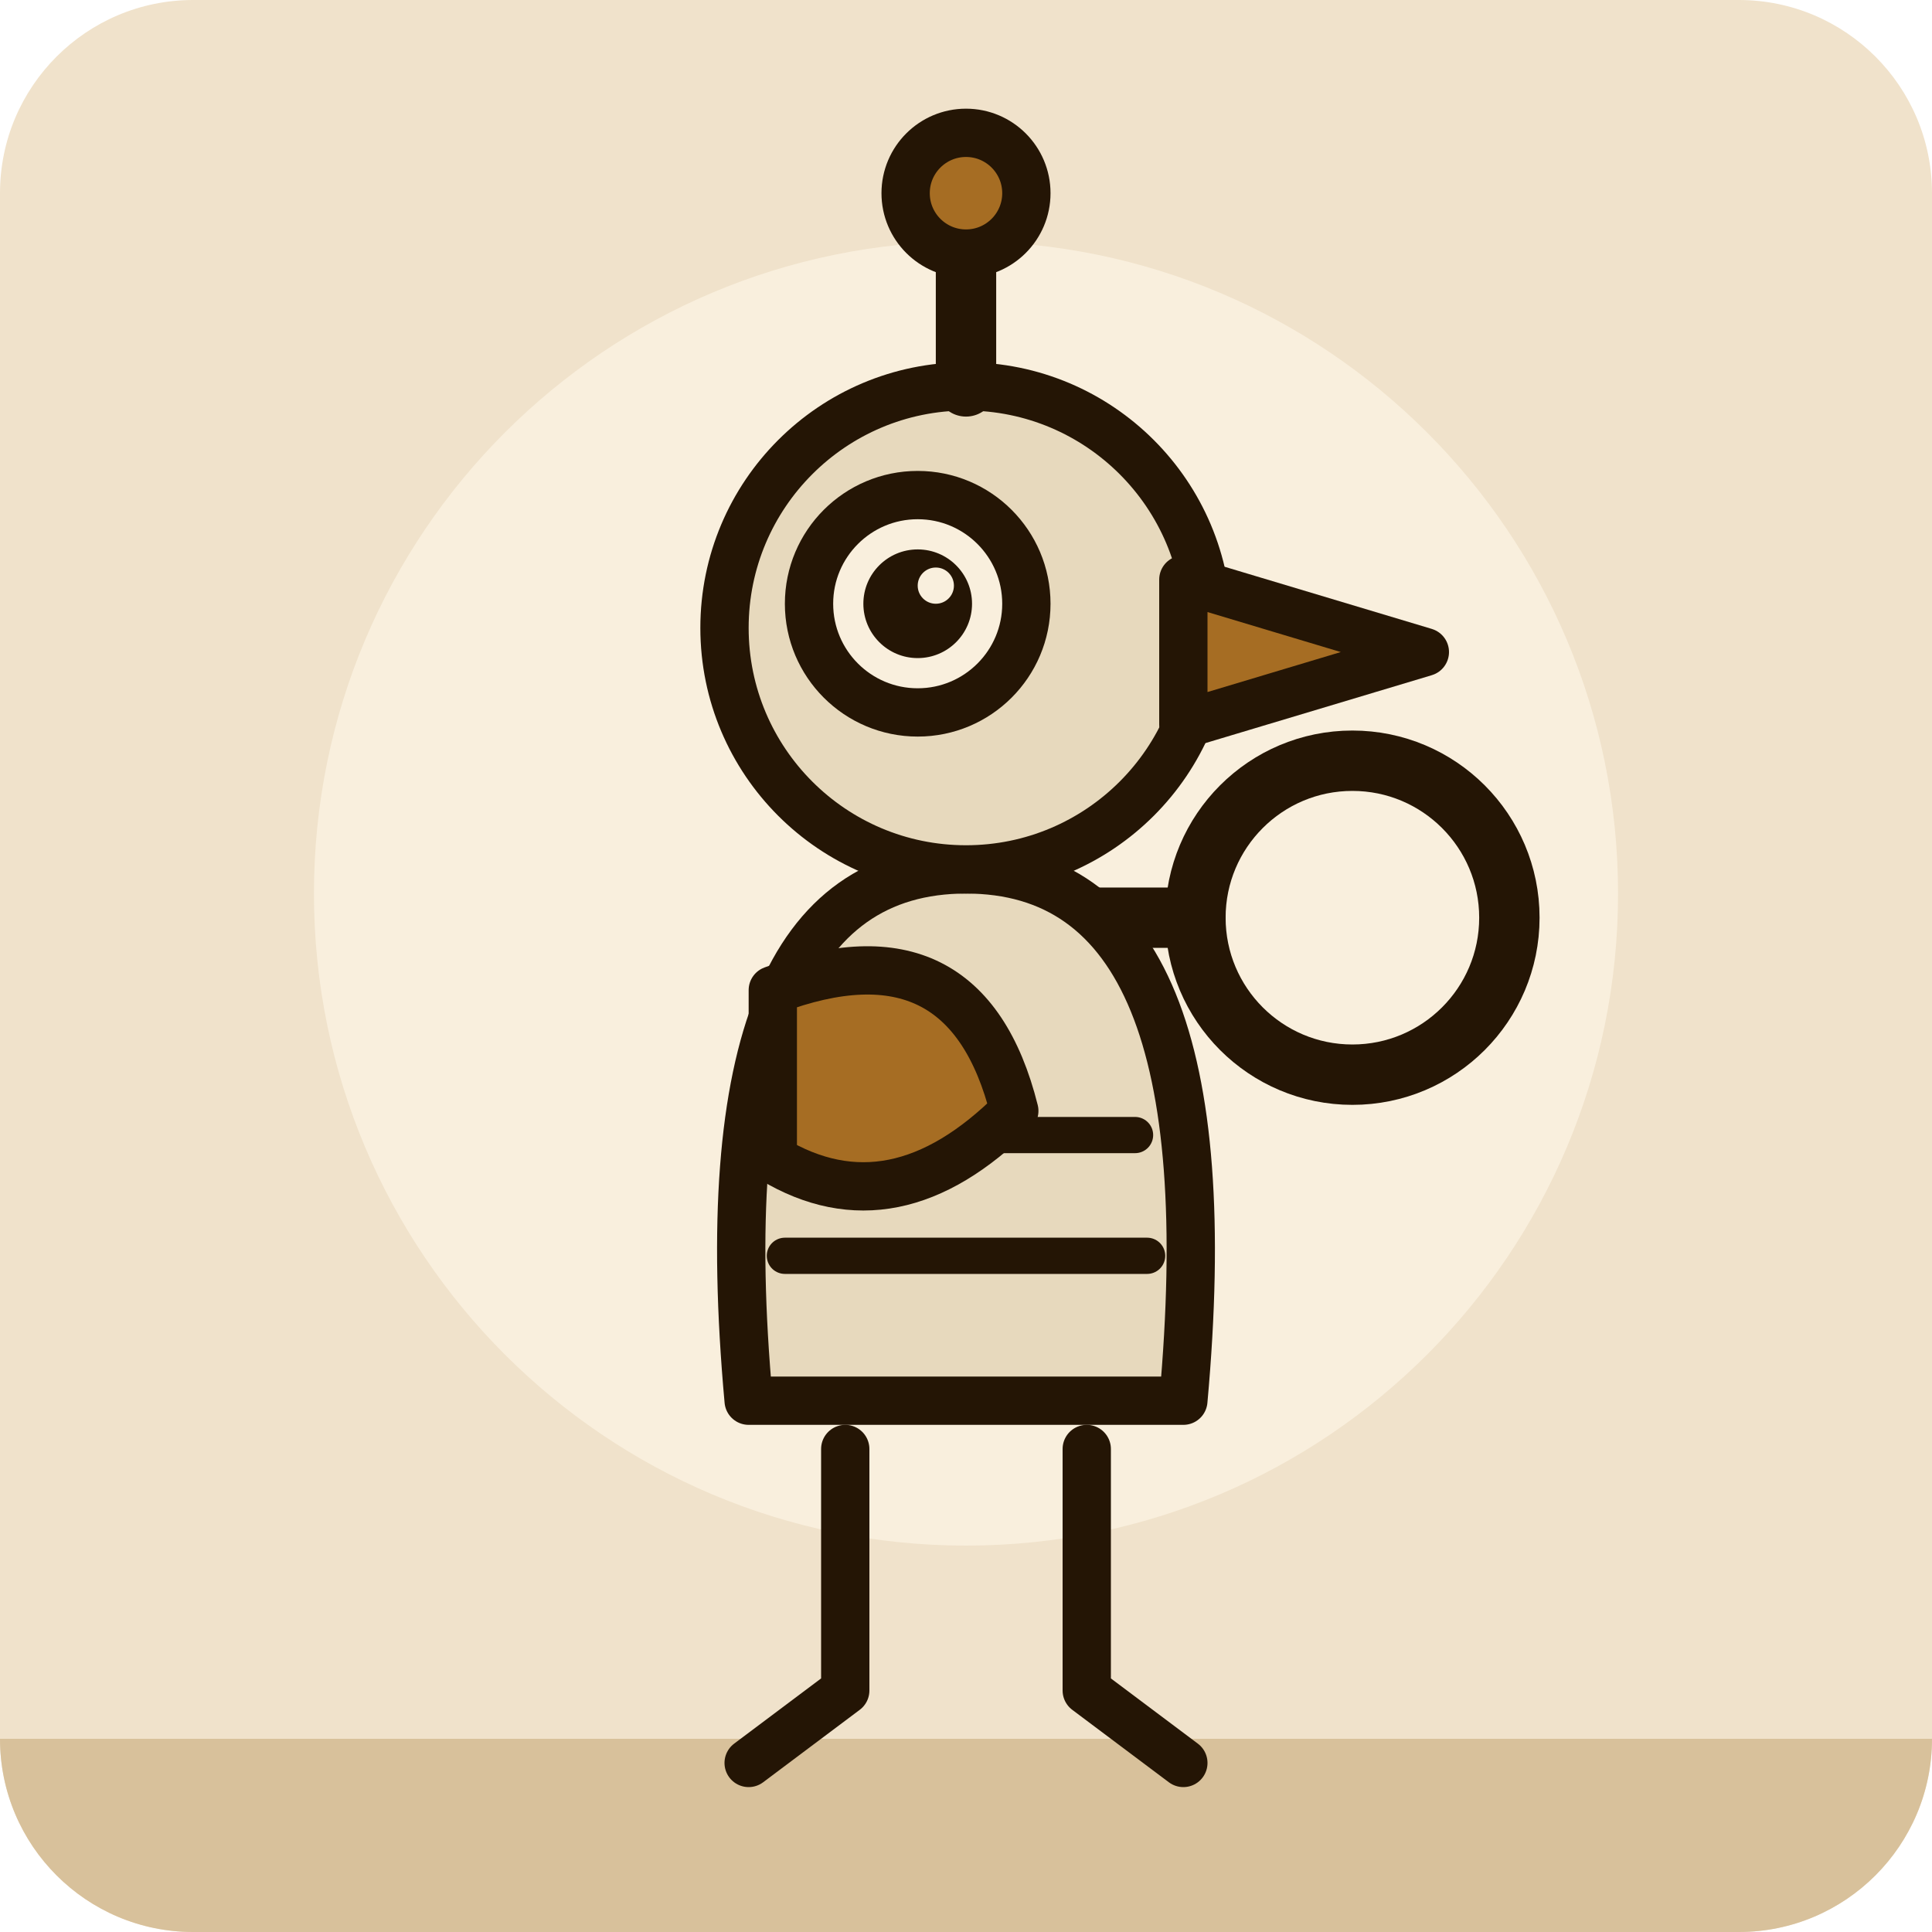
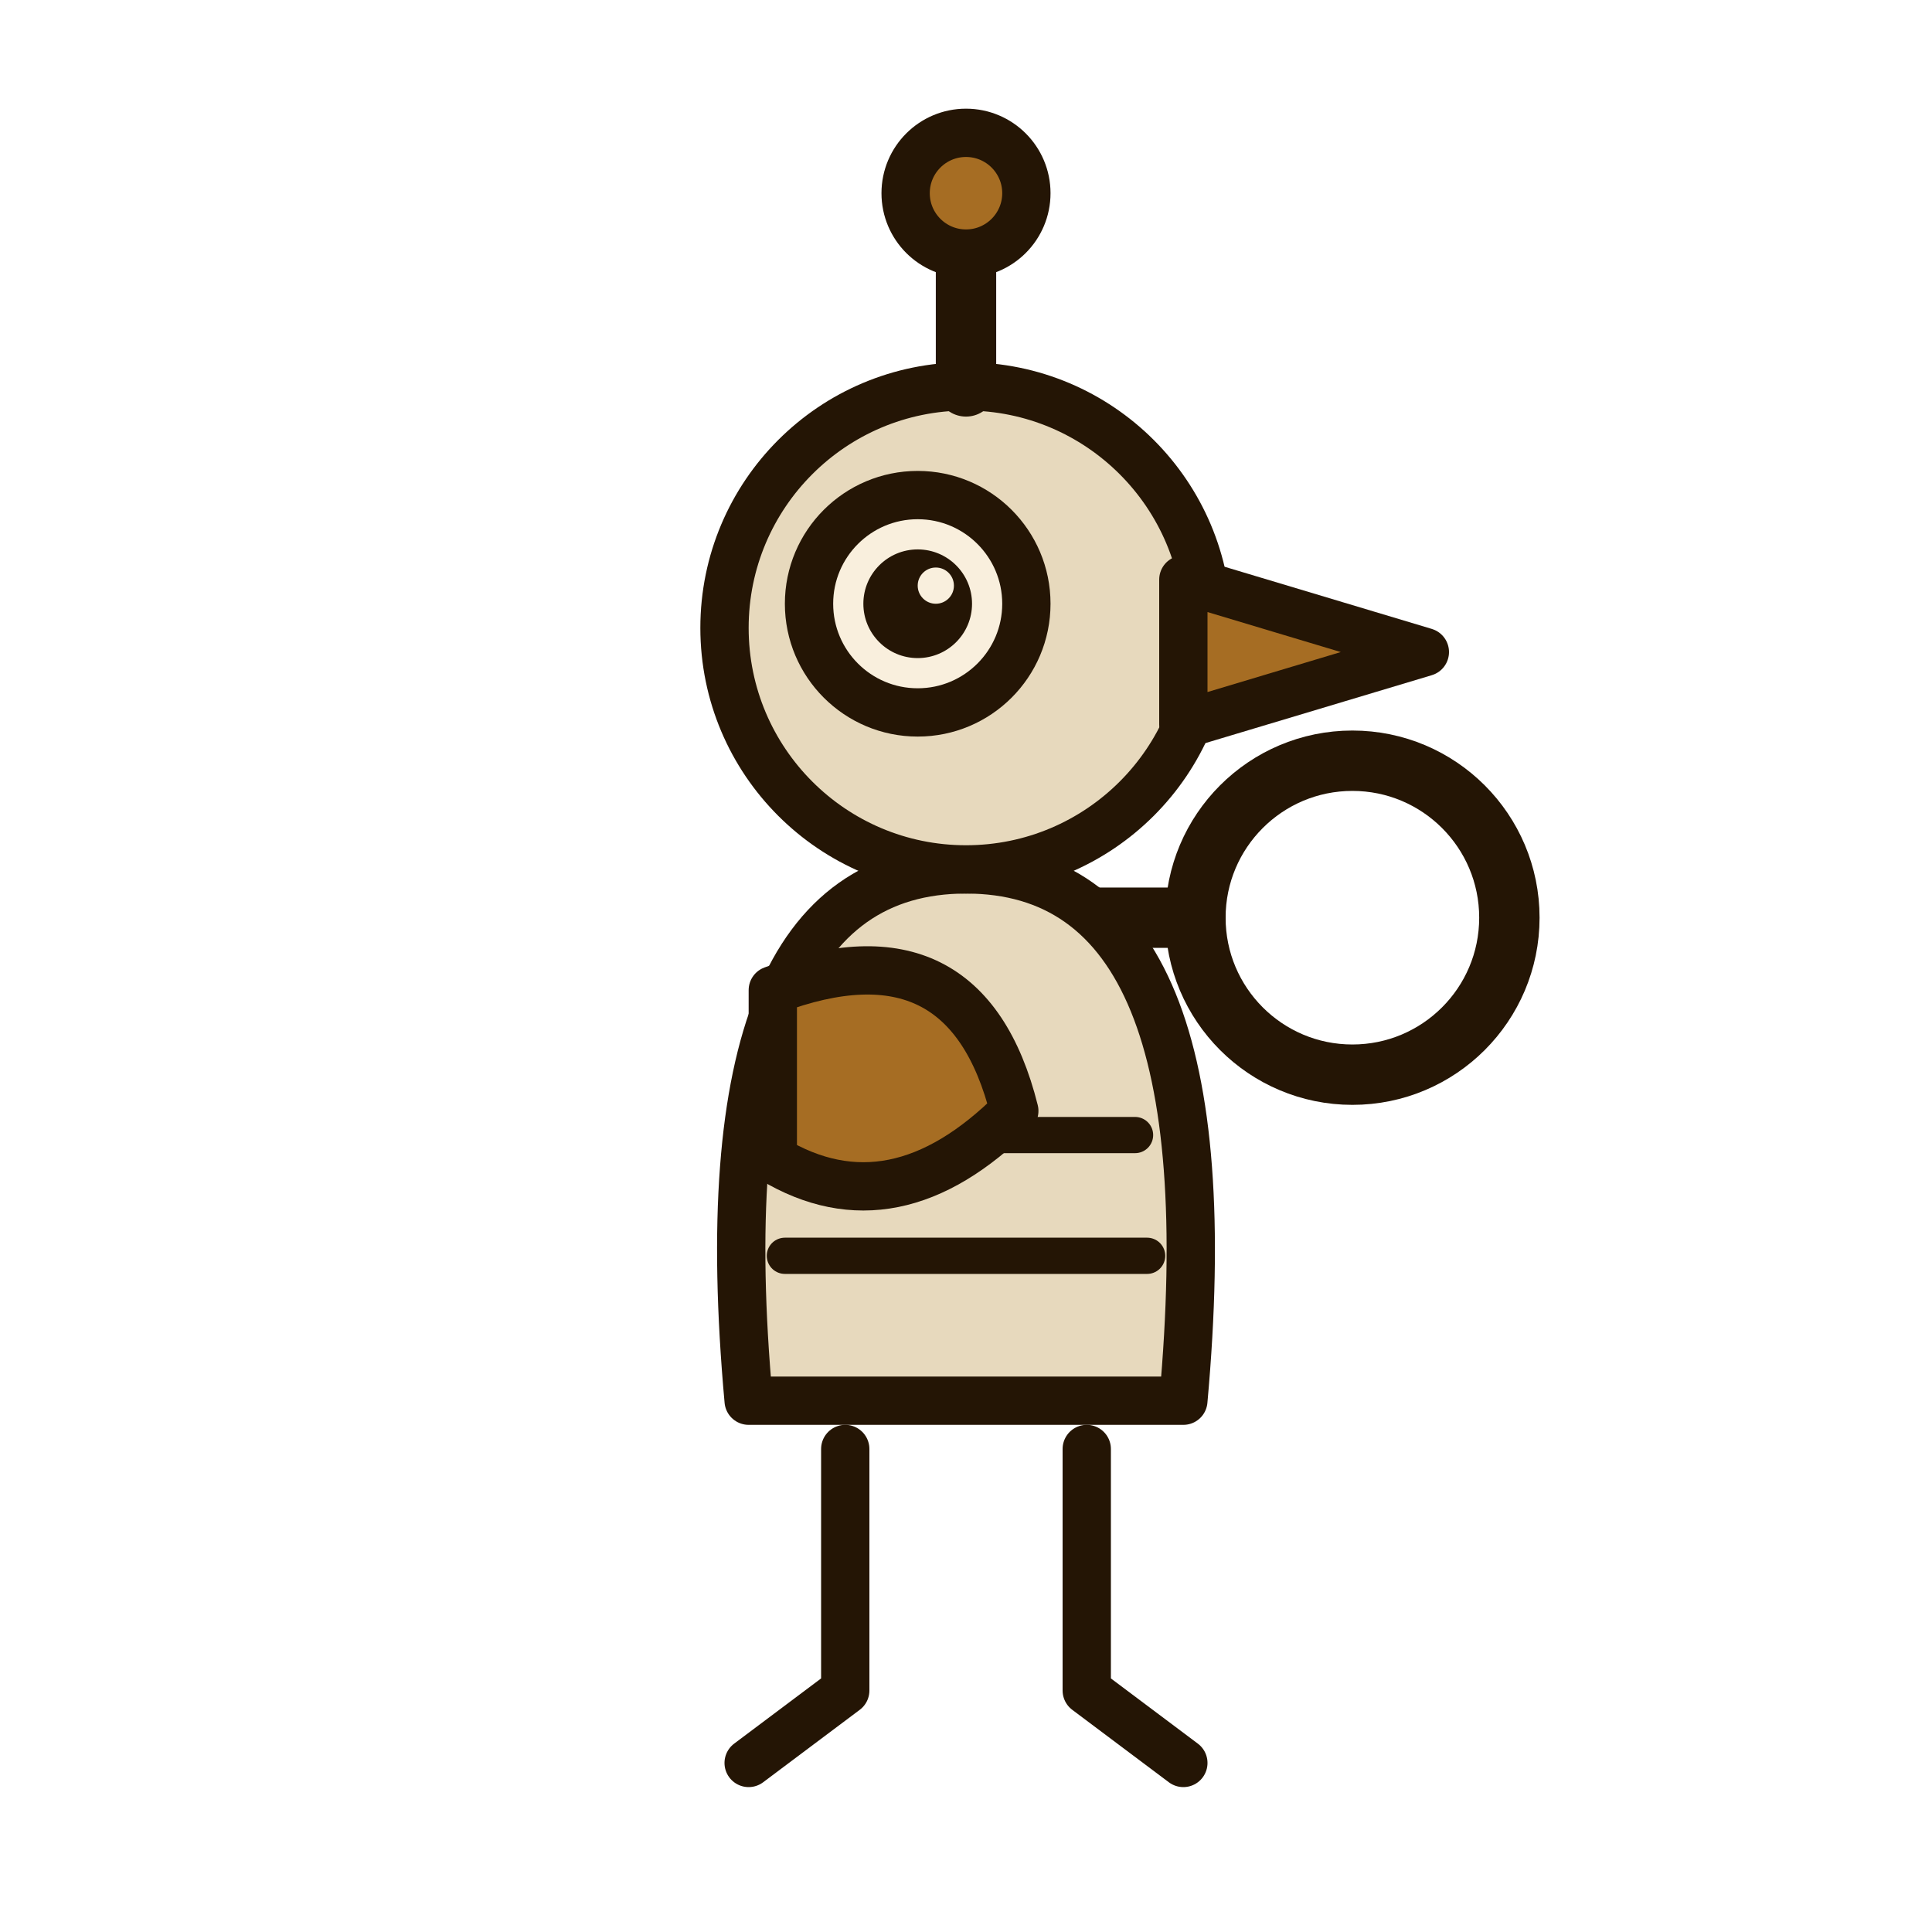
<svg xmlns="http://www.w3.org/2000/svg" viewBox="0 0 160 160" width="160" height="160" role="img" aria-label="Automation Specialist: a narrow bird-profiled construct with mechanical joints, a wind-up key and a lens eye">
-   <defs>
-     <clipPath id="tock-frame">
-       <rect width="160" height="160" rx="16" />
-     </clipPath>
-   </defs>
-   <g clip-path="url(#tock-frame)">
-     <rect width="160" height="160" fill="#f0e2cb" />
-     <circle cx="80" cy="74" r="54" fill="#f9efdd" />
-     <rect x="0" y="144" width="160" height="16" fill="#d8c19b" />
-     <g stroke="#241505" stroke-width="4" stroke-linejoin="round" stroke-linecap="round">
-       <path d="M70 120 v20 l-8 6" fill="none" />
-       <path d="M90 120 v20 l8 6" fill="none" />
-       <circle cx="112" cy="76" r="13" fill="none" stroke-width="5" />
-       <path d="M99 76 h-12" stroke-width="5" />
-       <path d="M62 116 q-4 -44 18 -44 q22 0 18 44 z" fill="#e7d9bd" />
-       <path d="M66 94 h28 M65 104 h30" stroke-width="3" />
-       <path d="M64 82 q16 -6 20 10 q-10 10 -20 4 z" fill="#a66d23" />
-       <circle cx="80" cy="52" r="20" fill="#e7d9bd" />
-       <path d="M98 48 l20 6 l-20 6 z" fill="#a66d23" />
-       <path d="M80 32 v-14" stroke-width="5" />
-       <circle cx="80" cy="16" r="5" fill="#a66d23" />
-     </g>
-     <circle cx="76" cy="50" r="9" fill="#f9efdd" stroke="#241505" stroke-width="4" />
-     <circle cx="76" cy="50" r="4.5" fill="#241505" />
-     <circle cx="77.5" cy="48.5" r="1.5" fill="#f9efdd" />
+   <g stroke="#241505" stroke-width="4" stroke-linejoin="round" stroke-linecap="round">
+     <path d="M70 120 v20 l-8 6" fill="none" />
+     <path d="M90 120 v20 l8 6" fill="none" />
+     <circle cx="112" cy="76" r="13" fill="none" stroke-width="5" />
+     <path d="M99 76 h-12" stroke-width="5" />
+     <path d="M62 116 q-4 -44 18 -44 q22 0 18 44 z" fill="#e7d9bd" />
+     <path d="M66 94 h28 M65 104 h30" stroke-width="3" />
+     <path d="M64 82 q16 -6 20 10 q-10 10 -20 4 z" fill="#a66d23" />
+     <circle cx="80" cy="52" r="20" fill="#e7d9bd" />
+     <path d="M98 48 l20 6 l-20 6 z" fill="#a66d23" />
+     <path d="M80 32 v-14" stroke-width="5" />
+     <circle cx="80" cy="16" r="5" fill="#a66d23" />
  </g>
+   <circle cx="76" cy="50" r="9" fill="#f9efdd" stroke="#241505" stroke-width="4" />
+   <circle cx="76" cy="50" r="4.5" fill="#241505" />
+   <circle cx="77.5" cy="48.5" r="1.5" fill="#f9efdd" />
</svg>
